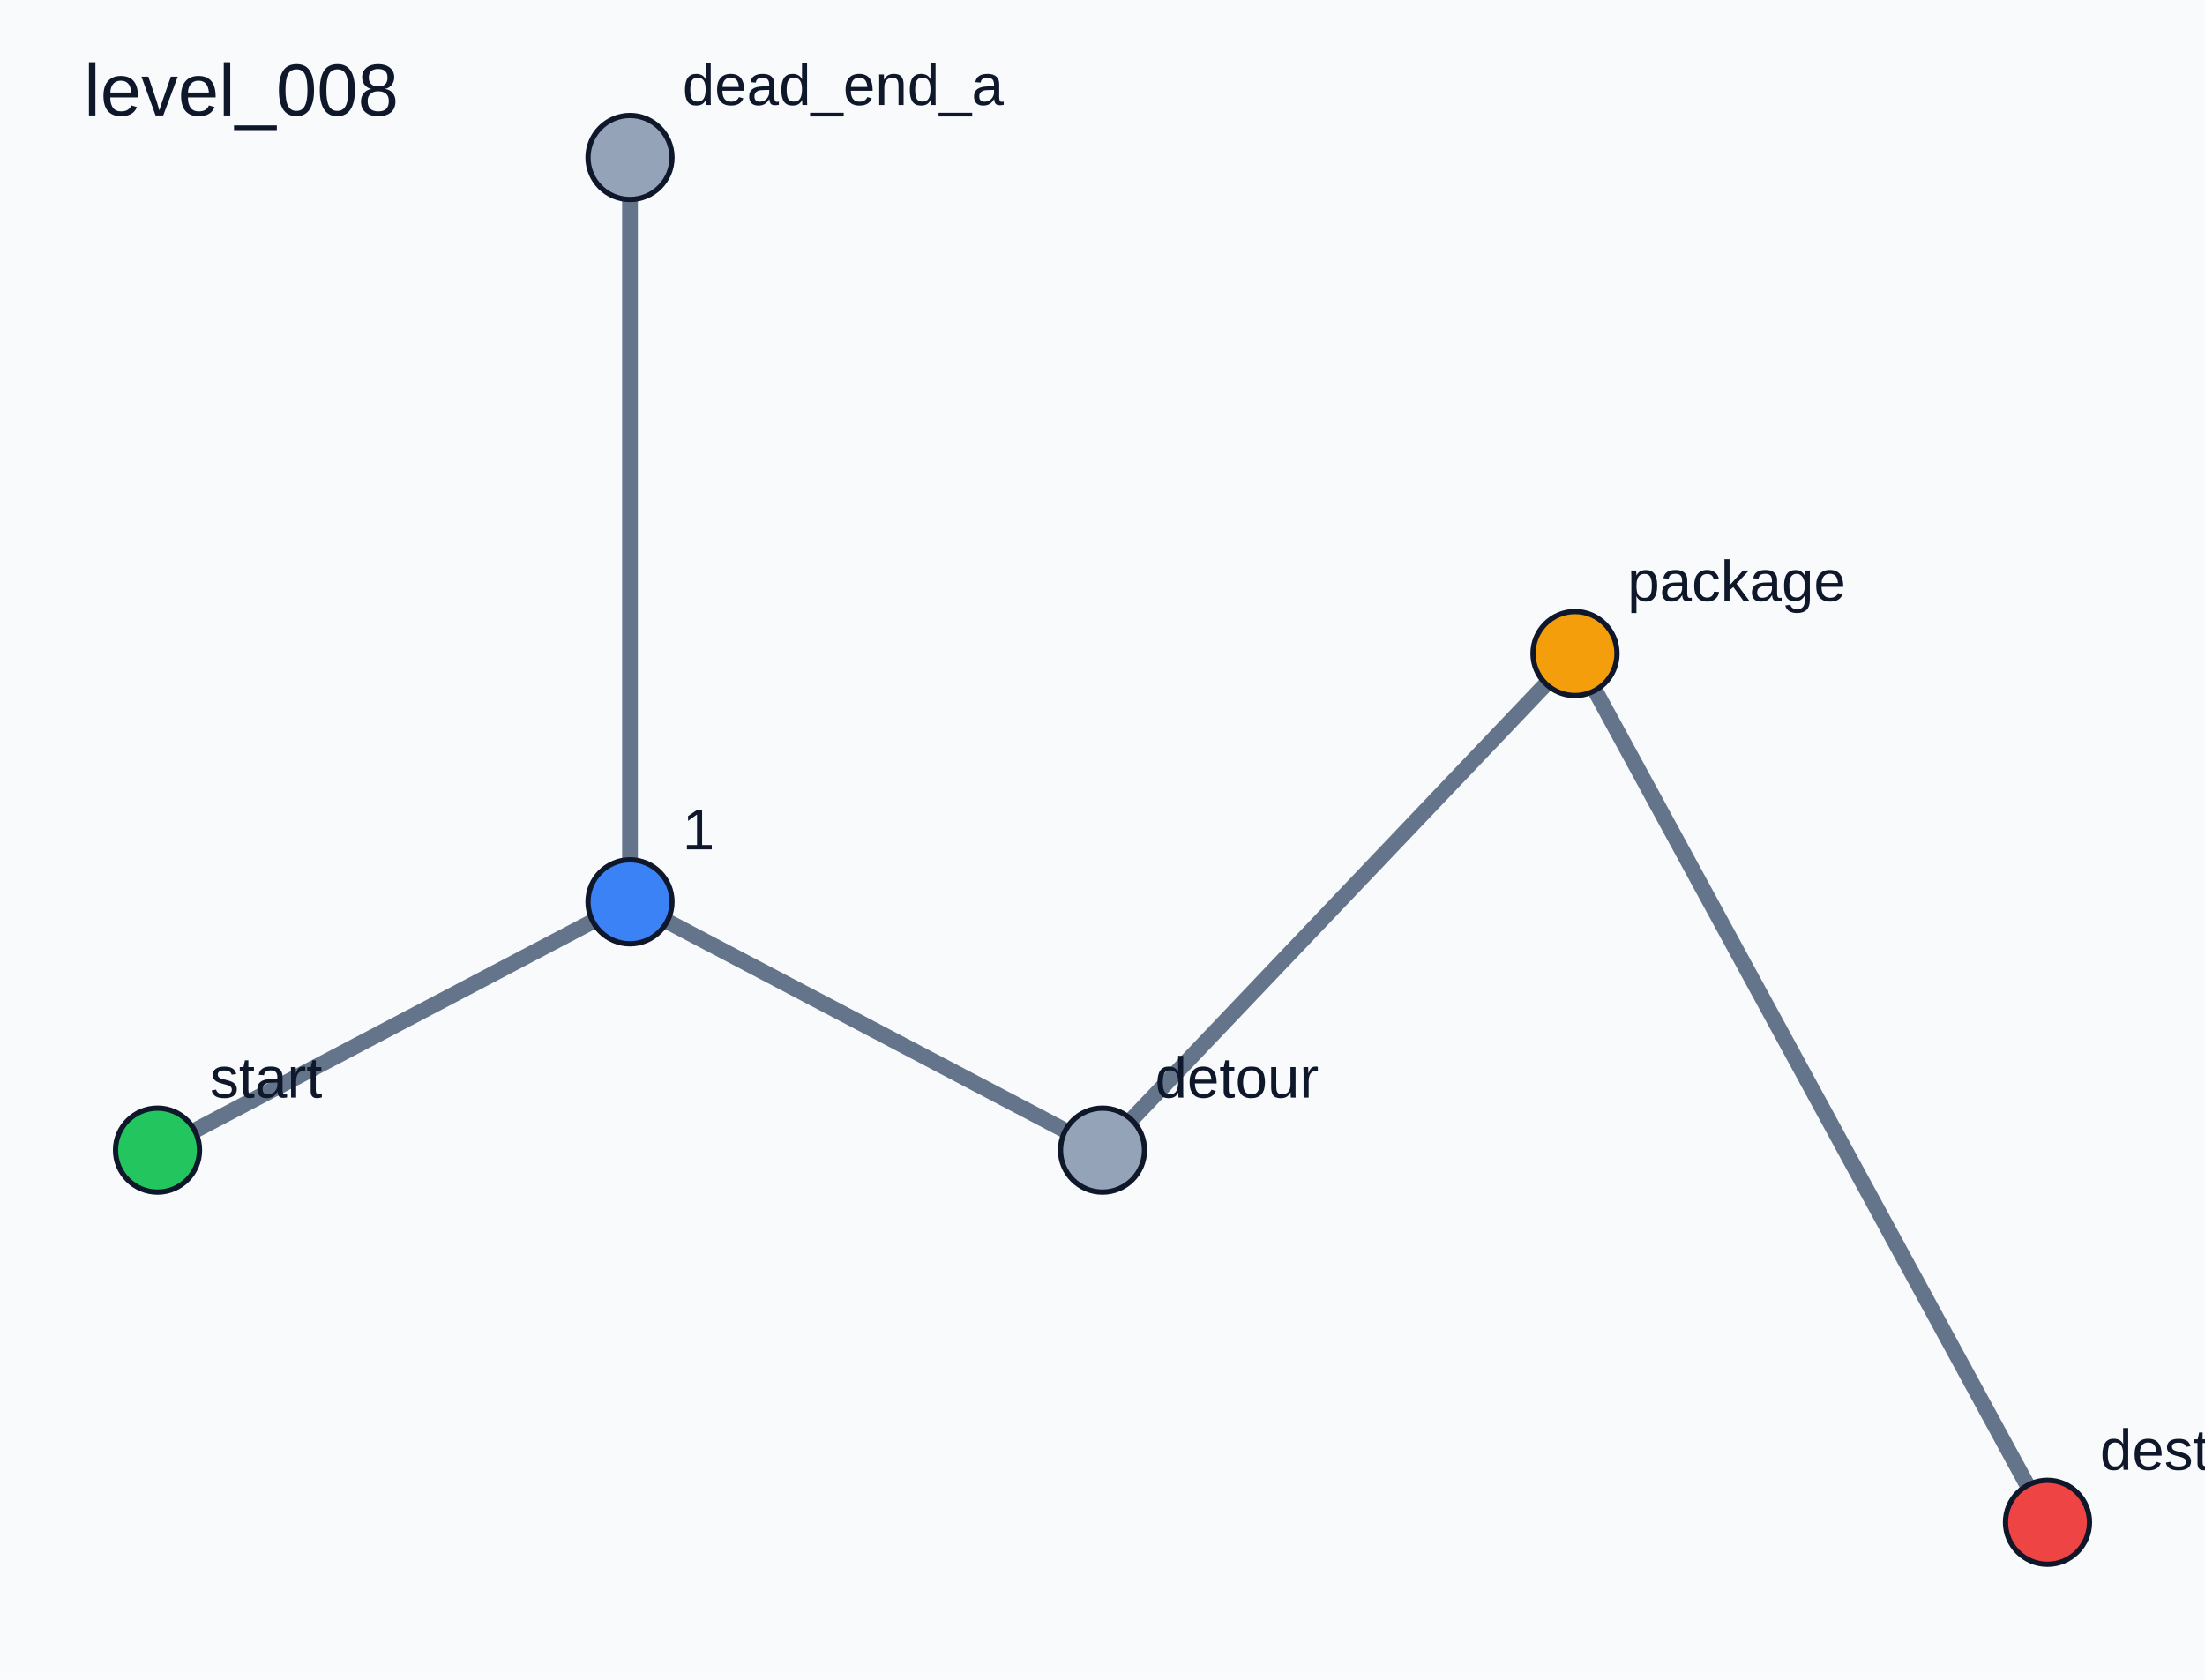
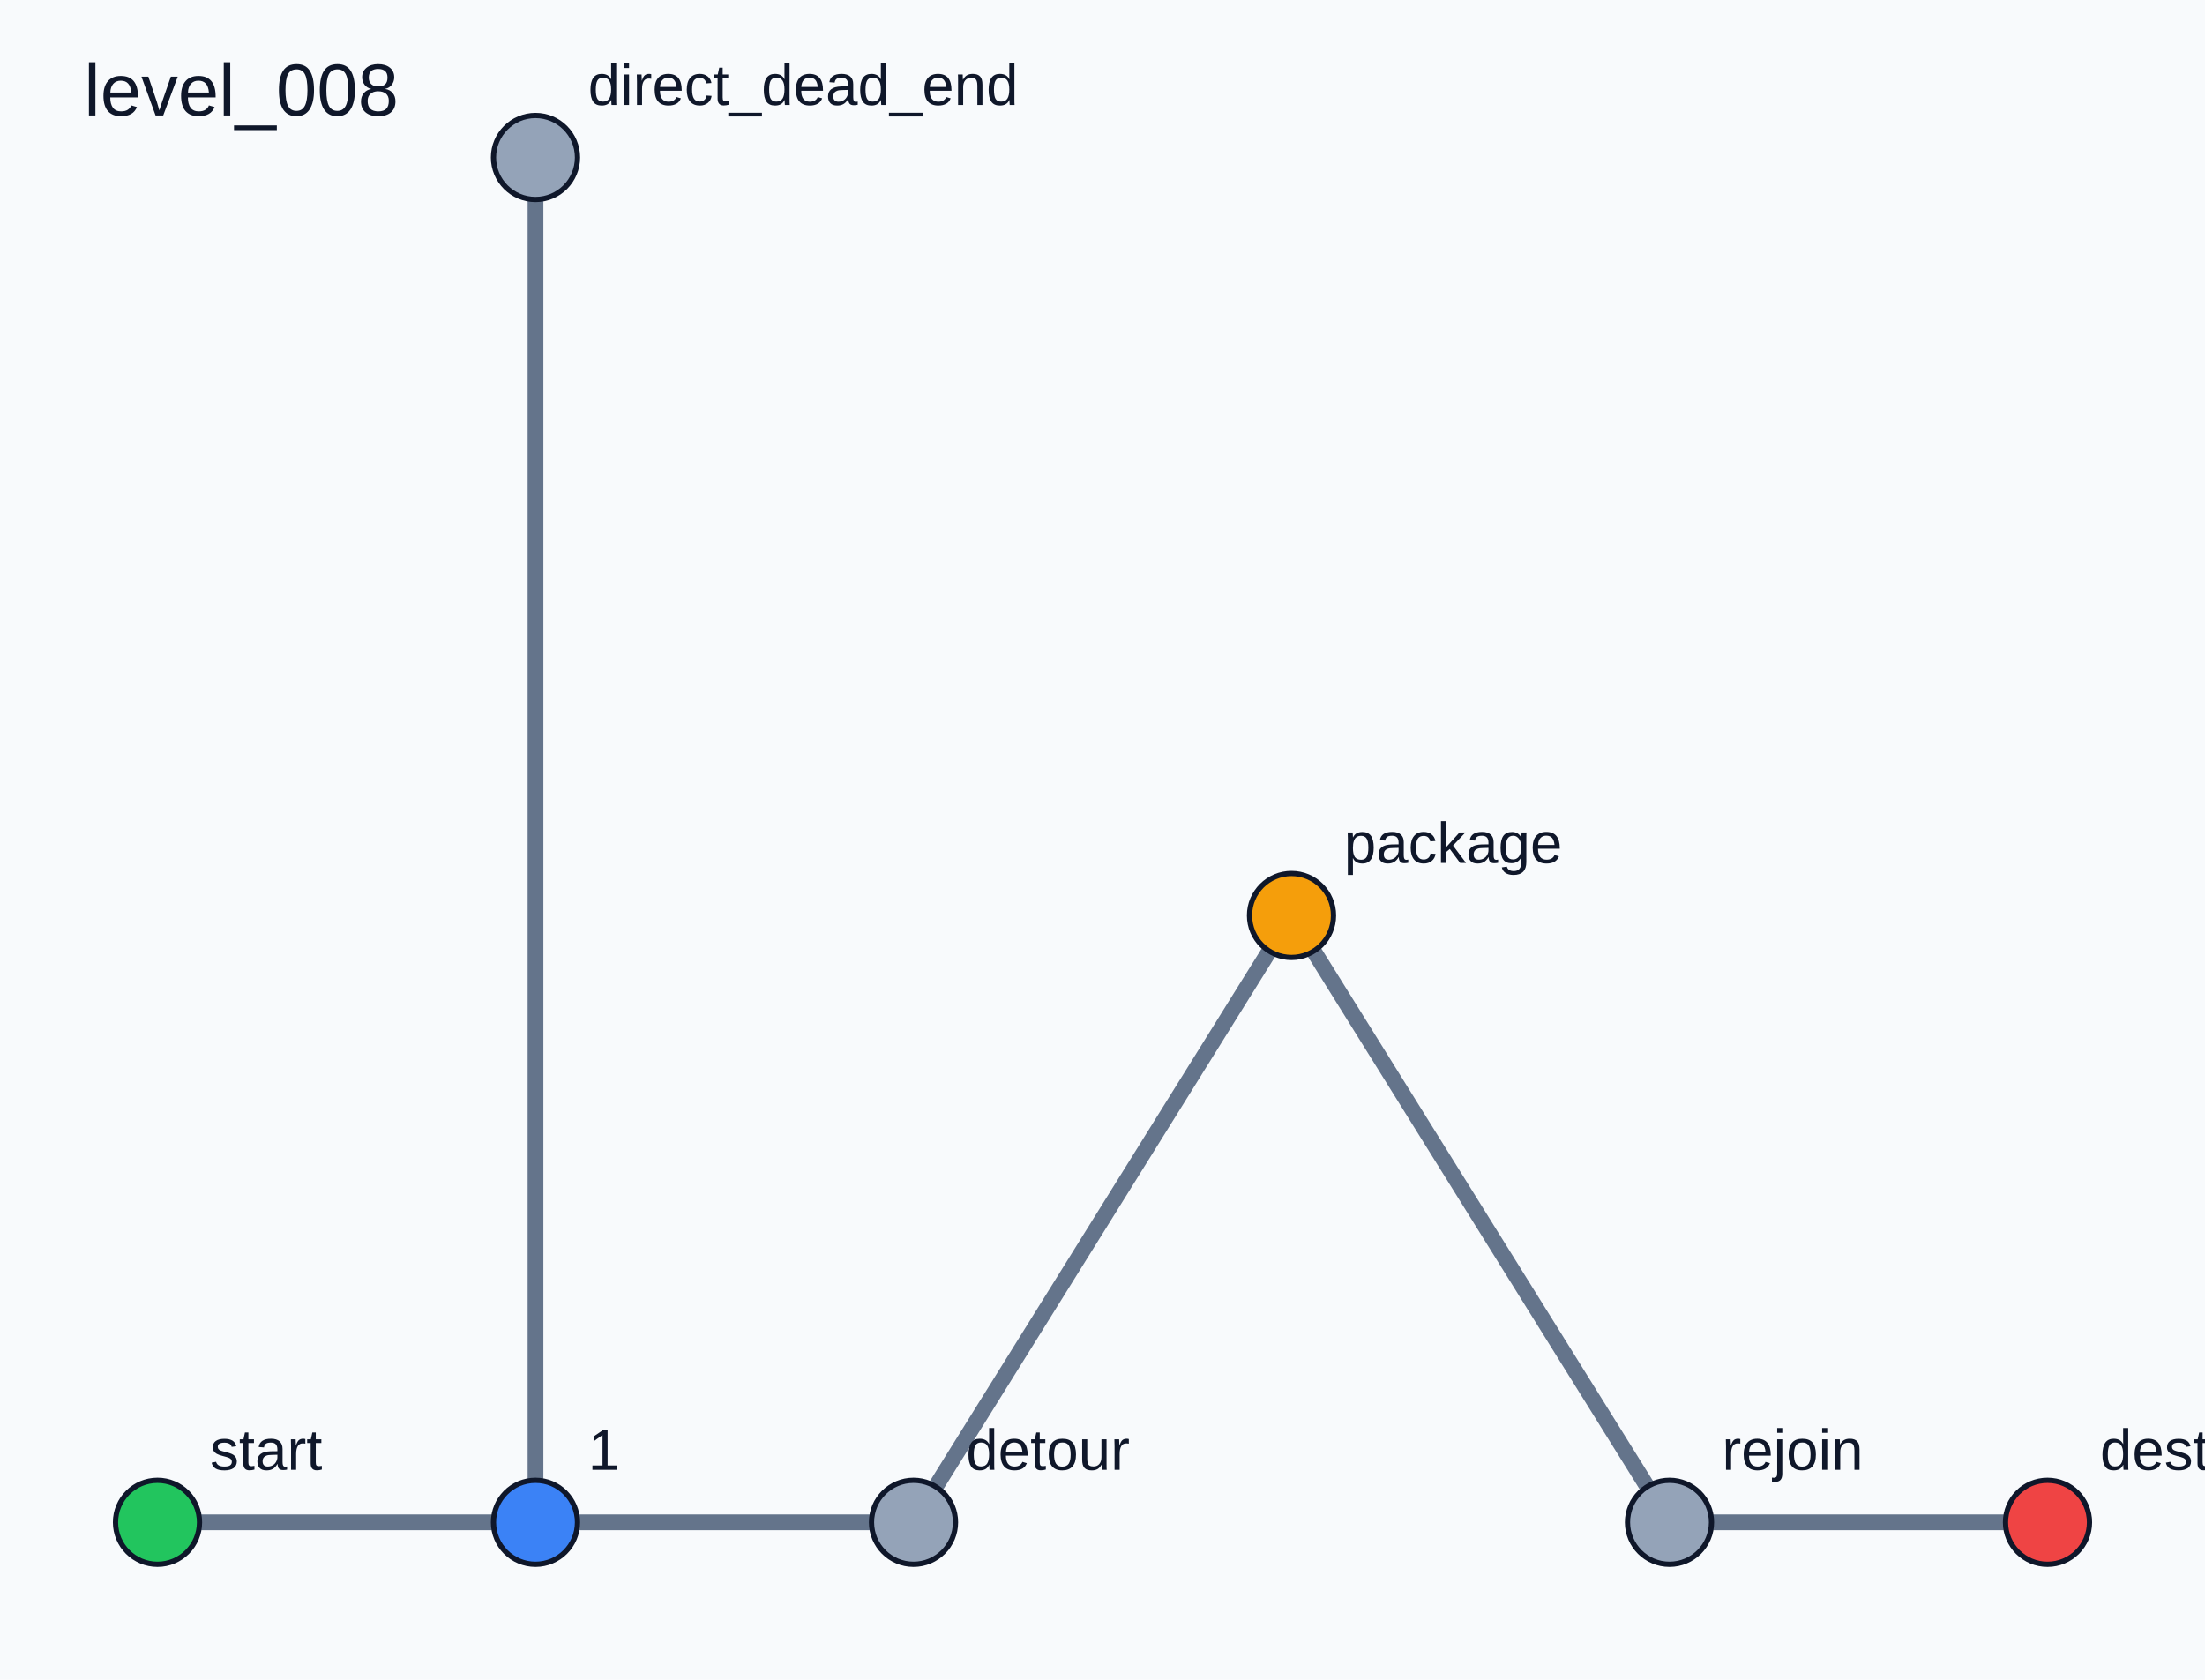
<svg xmlns="http://www.w3.org/2000/svg" width="420" height="320" viewBox="0 0 420 320">
  <rect width="100%" height="100%" fill="#f8fafc" />
  <text x="16" y="22" font-family="Arial" font-size="14" fill="#0f172a">level_008</text>
-   <line x1="30.0" y1="219.1" x2="120.0" y2="171.8" stroke="#64748b" stroke-width="3" />
-   <line x1="120.0" y1="171.8" x2="120.0" y2="30.0" stroke="#64748b" stroke-width="3" />
-   <line x1="120.0" y1="171.8" x2="210.0" y2="219.1" stroke="#64748b" stroke-width="3" />
-   <line x1="210.0" y1="219.1" x2="300.0" y2="124.5" stroke="#64748b" stroke-width="3" />
-   <line x1="300.0" y1="124.5" x2="390.0" y2="290.0" stroke="#64748b" stroke-width="3" />
-   <circle cx="30.0" cy="219.1" r="8" fill="#22c55e" stroke="#0f172a" stroke-width="1" />
-   <text x="40.0" y="209.1" font-family="Arial" font-size="11" fill="#0f172a">start</text>
-   <circle cx="120.0" cy="171.8" r="8" fill="#3b82f6" stroke="#0f172a" stroke-width="1" />
-   <text x="130.0" y="161.8" font-family="Arial" font-size="11" fill="#0f172a">1</text>
-   <circle cx="210.0" cy="219.1" r="8" fill="#94a3b8" stroke="#0f172a" stroke-width="1" />
-   <text x="220.0" y="209.1" font-family="Arial" font-size="11" fill="#0f172a">detour</text>
-   <circle cx="300.0" cy="124.5" r="8" fill="#f59e0b" stroke="#0f172a" stroke-width="1" />
-   <text x="310.0" y="114.5" font-family="Arial" font-size="11" fill="#0f172a">package</text>
+   <line x1="30.0" y1="290.0" x2="102.0" y2="290.0" stroke="#64748b" stroke-width="3" />
+   <line x1="102.0" y1="290.0" x2="102.0" y2="30.0" stroke="#64748b" stroke-width="3" />
+   <line x1="102.0" y1="290.0" x2="174.0" y2="290.0" stroke="#64748b" stroke-width="3" />
+   <line x1="174.0" y1="290.0" x2="246.0" y2="174.4" stroke="#64748b" stroke-width="3" />
+   <line x1="246.0" y1="174.4" x2="318.0" y2="290.0" stroke="#64748b" stroke-width="3" />
+   <line x1="318.0" y1="290.0" x2="390.0" y2="290.0" stroke="#64748b" stroke-width="3" />
+   <circle cx="30.0" cy="290.0" r="8" fill="#22c55e" stroke="#0f172a" stroke-width="1" />
+   <text x="40.0" y="280.0" font-family="Arial" font-size="11" fill="#0f172a">start</text>
+   <circle cx="102.0" cy="290.0" r="8" fill="#3b82f6" stroke="#0f172a" stroke-width="1" />
+   <text x="112.0" y="280.0" font-family="Arial" font-size="11" fill="#0f172a">1</text>
+   <circle cx="174.0" cy="290.0" r="8" fill="#94a3b8" stroke="#0f172a" stroke-width="1" />
+   <text x="184.0" y="280.0" font-family="Arial" font-size="11" fill="#0f172a">detour</text>
+   <circle cx="246.0" cy="174.4" r="8" fill="#f59e0b" stroke="#0f172a" stroke-width="1" />
+   <text x="256.0" y="164.4" font-family="Arial" font-size="11" fill="#0f172a">package</text>
+   <circle cx="318.0" cy="290.0" r="8" fill="#94a3b8" stroke="#0f172a" stroke-width="1" />
+   <text x="328.0" y="280.0" font-family="Arial" font-size="11" fill="#0f172a">rejoin</text>
  <circle cx="390.0" cy="290.0" r="8" fill="#ef4444" stroke="#0f172a" stroke-width="1" />
  <text x="400.0" y="280.0" font-family="Arial" font-size="11" fill="#0f172a">destination</text>
-   <circle cx="120.0" cy="30.0" r="8" fill="#94a3b8" stroke="#0f172a" stroke-width="1" />
-   <text x="130.0" y="20.0" font-family="Arial" font-size="11" fill="#0f172a">dead_end_a</text>
+   <circle cx="102.0" cy="30.0" r="8" fill="#94a3b8" stroke="#0f172a" stroke-width="1" />
+   <text x="112.0" y="20.0" font-family="Arial" font-size="11" fill="#0f172a">direct_dead_end</text>
</svg>
